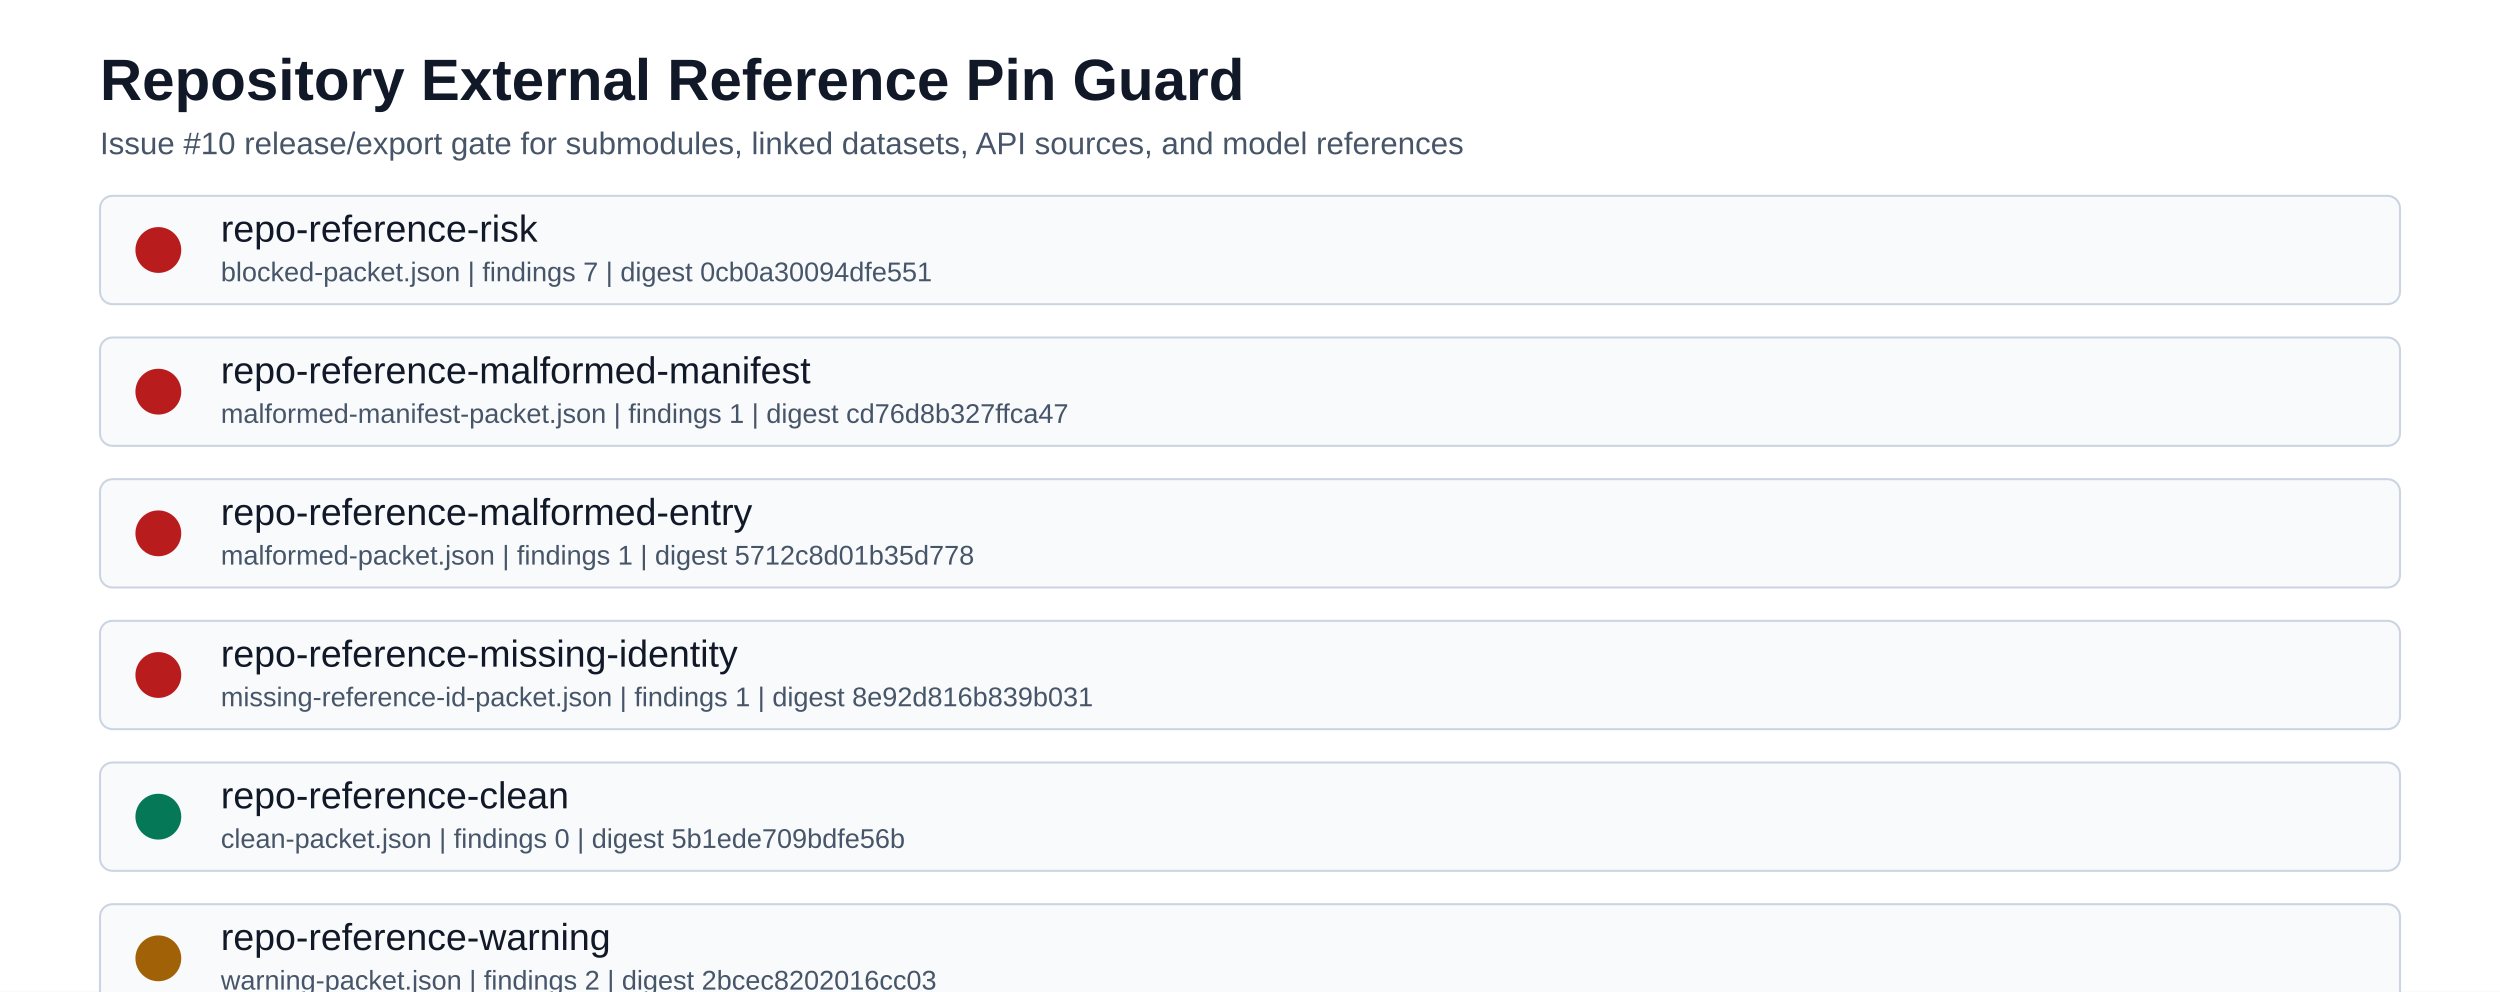
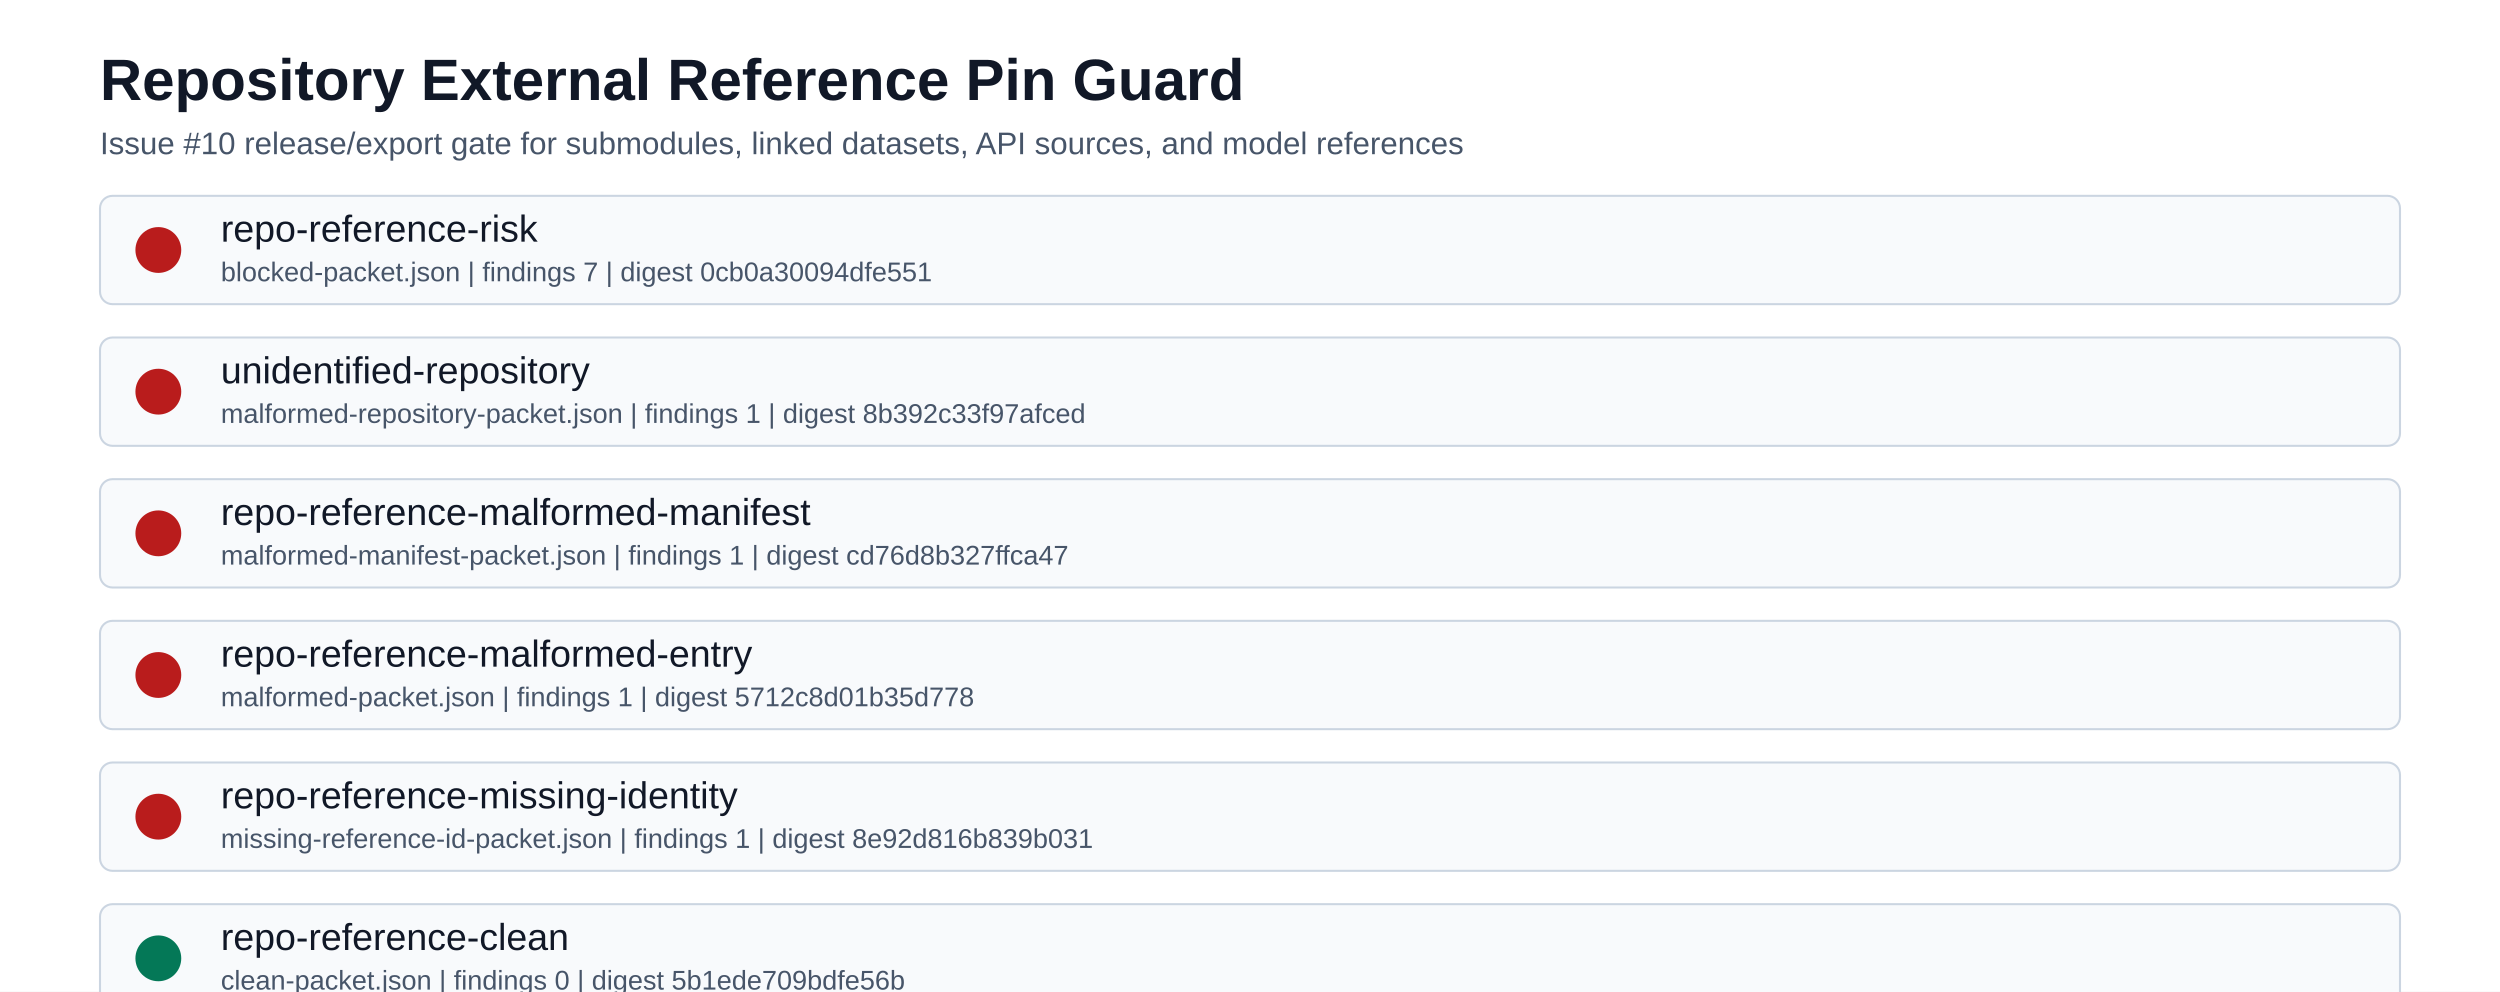
<svg xmlns="http://www.w3.org/2000/svg" width="1200" height="476" viewBox="0 0 1200 476">
  <rect width="1200" height="476" fill="#ffffff" />
  <text x="48" y="48" font-size="28" font-family="Arial" font-weight="700" fill="#111827">Repository External Reference Pin Guard</text>
  <text x="48" y="74" font-size="15" font-family="Arial" fill="#475569">Issue #10 release/export gate for submodules, linked datasets, API sources, and model references</text>
  <g transform="translate(48 94)">
    <rect width="1104" height="52" rx="6" fill="#f8fafc" stroke="#cbd5e1" />
    <circle cx="28" cy="26" r="11" fill="#b91c1c" />
    <text x="58" y="22" font-size="18" font-family="Arial" fill="#111827">repo-reference-risk</text>
    <text x="58" y="41" font-size="13" font-family="Arial" fill="#475569">blocked-packet.json | findings 7 | digest 0cb0a30094dfe551</text>
  </g>
  <g transform="translate(48 162)">
    <rect width="1104" height="52" rx="6" fill="#f8fafc" stroke="#cbd5e1" />
    <circle cx="28" cy="26" r="11" fill="#b91c1c" />
+     <text x="58" y="22" font-size="18" font-family="Arial" fill="#111827">unidentified-repository</text>
+     <text x="58" y="41" font-size="13" font-family="Arial" fill="#475569">malformed-repository-packet.json | findings 1 | digest 8b392c33f97afced</text>
+   </g>
+   <g transform="translate(48 230)">
+     <rect width="1104" height="52" rx="6" fill="#f8fafc" stroke="#cbd5e1" />
+     <circle cx="28" cy="26" r="11" fill="#b91c1c" />
    <text x="58" y="22" font-size="18" font-family="Arial" fill="#111827">repo-reference-malformed-manifest</text>
    <text x="58" y="41" font-size="13" font-family="Arial" fill="#475569">malformed-manifest-packet.json | findings 1 | digest cd76d8b327ffca47</text>
  </g>
-   <g transform="translate(48 230)">
+   <g transform="translate(48 298)">
    <rect width="1104" height="52" rx="6" fill="#f8fafc" stroke="#cbd5e1" />
    <circle cx="28" cy="26" r="11" fill="#b91c1c" />
    <text x="58" y="22" font-size="18" font-family="Arial" fill="#111827">repo-reference-malformed-entry</text>
    <text x="58" y="41" font-size="13" font-family="Arial" fill="#475569">malformed-packet.json | findings 1 | digest 5712c8d01b35d778</text>
  </g>
-   <g transform="translate(48 298)">
+   <g transform="translate(48 366)">
    <rect width="1104" height="52" rx="6" fill="#f8fafc" stroke="#cbd5e1" />
    <circle cx="28" cy="26" r="11" fill="#b91c1c" />
    <text x="58" y="22" font-size="18" font-family="Arial" fill="#111827">repo-reference-missing-identity</text>
    <text x="58" y="41" font-size="13" font-family="Arial" fill="#475569">missing-reference-id-packet.json | findings 1 | digest 8e92d816b839b031</text>
  </g>
-   <g transform="translate(48 366)">
+   <g transform="translate(48 434)">
    <rect width="1104" height="52" rx="6" fill="#f8fafc" stroke="#cbd5e1" />
    <circle cx="28" cy="26" r="11" fill="#047857" />
    <text x="58" y="22" font-size="18" font-family="Arial" fill="#111827">repo-reference-clean</text>
    <text x="58" y="41" font-size="13" font-family="Arial" fill="#475569">clean-packet.json | findings 0 | digest 5b1ede709bdfe56b</text>
  </g>
-   <g transform="translate(48 434)">
+   <g transform="translate(48 502)">
    <rect width="1104" height="52" rx="6" fill="#f8fafc" stroke="#cbd5e1" />
    <circle cx="28" cy="26" r="11" fill="#a16207" />
    <text x="58" y="22" font-size="18" font-family="Arial" fill="#111827">repo-reference-warning</text>
    <text x="58" y="41" font-size="13" font-family="Arial" fill="#475569">warning-packet.json | findings 2 | digest 2bcec8202016cc03</text>
  </g>
</svg>
